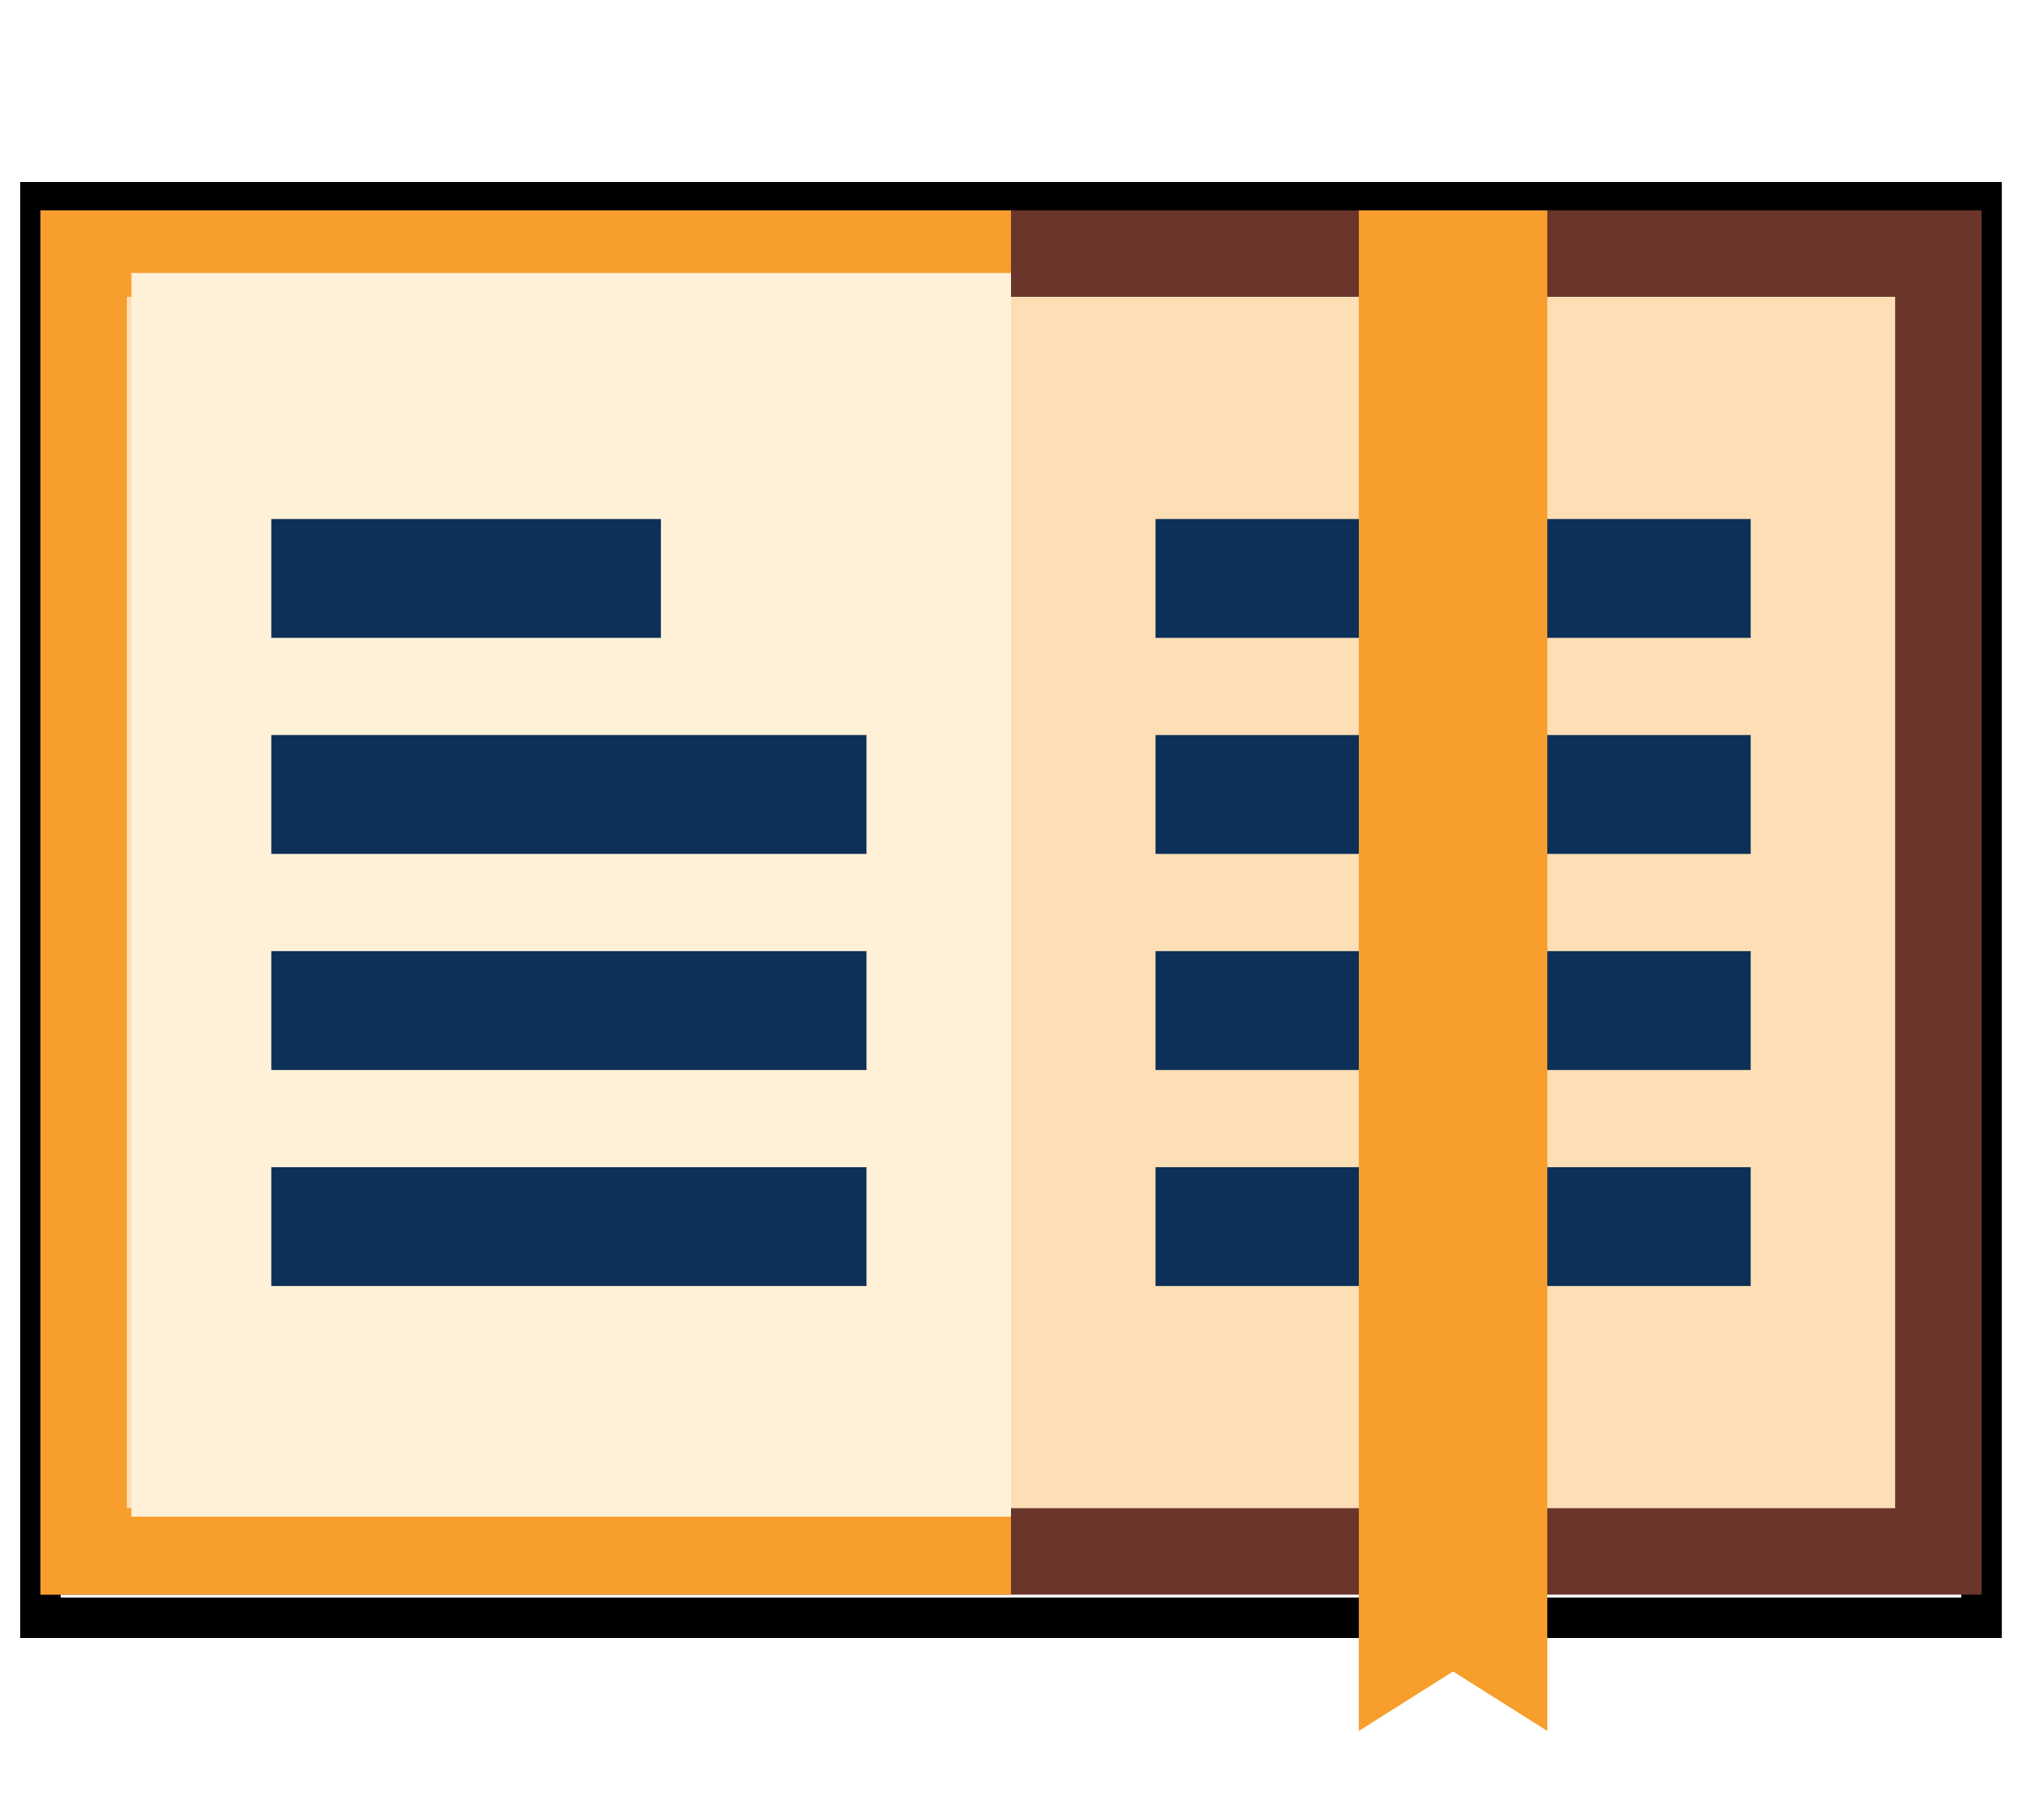
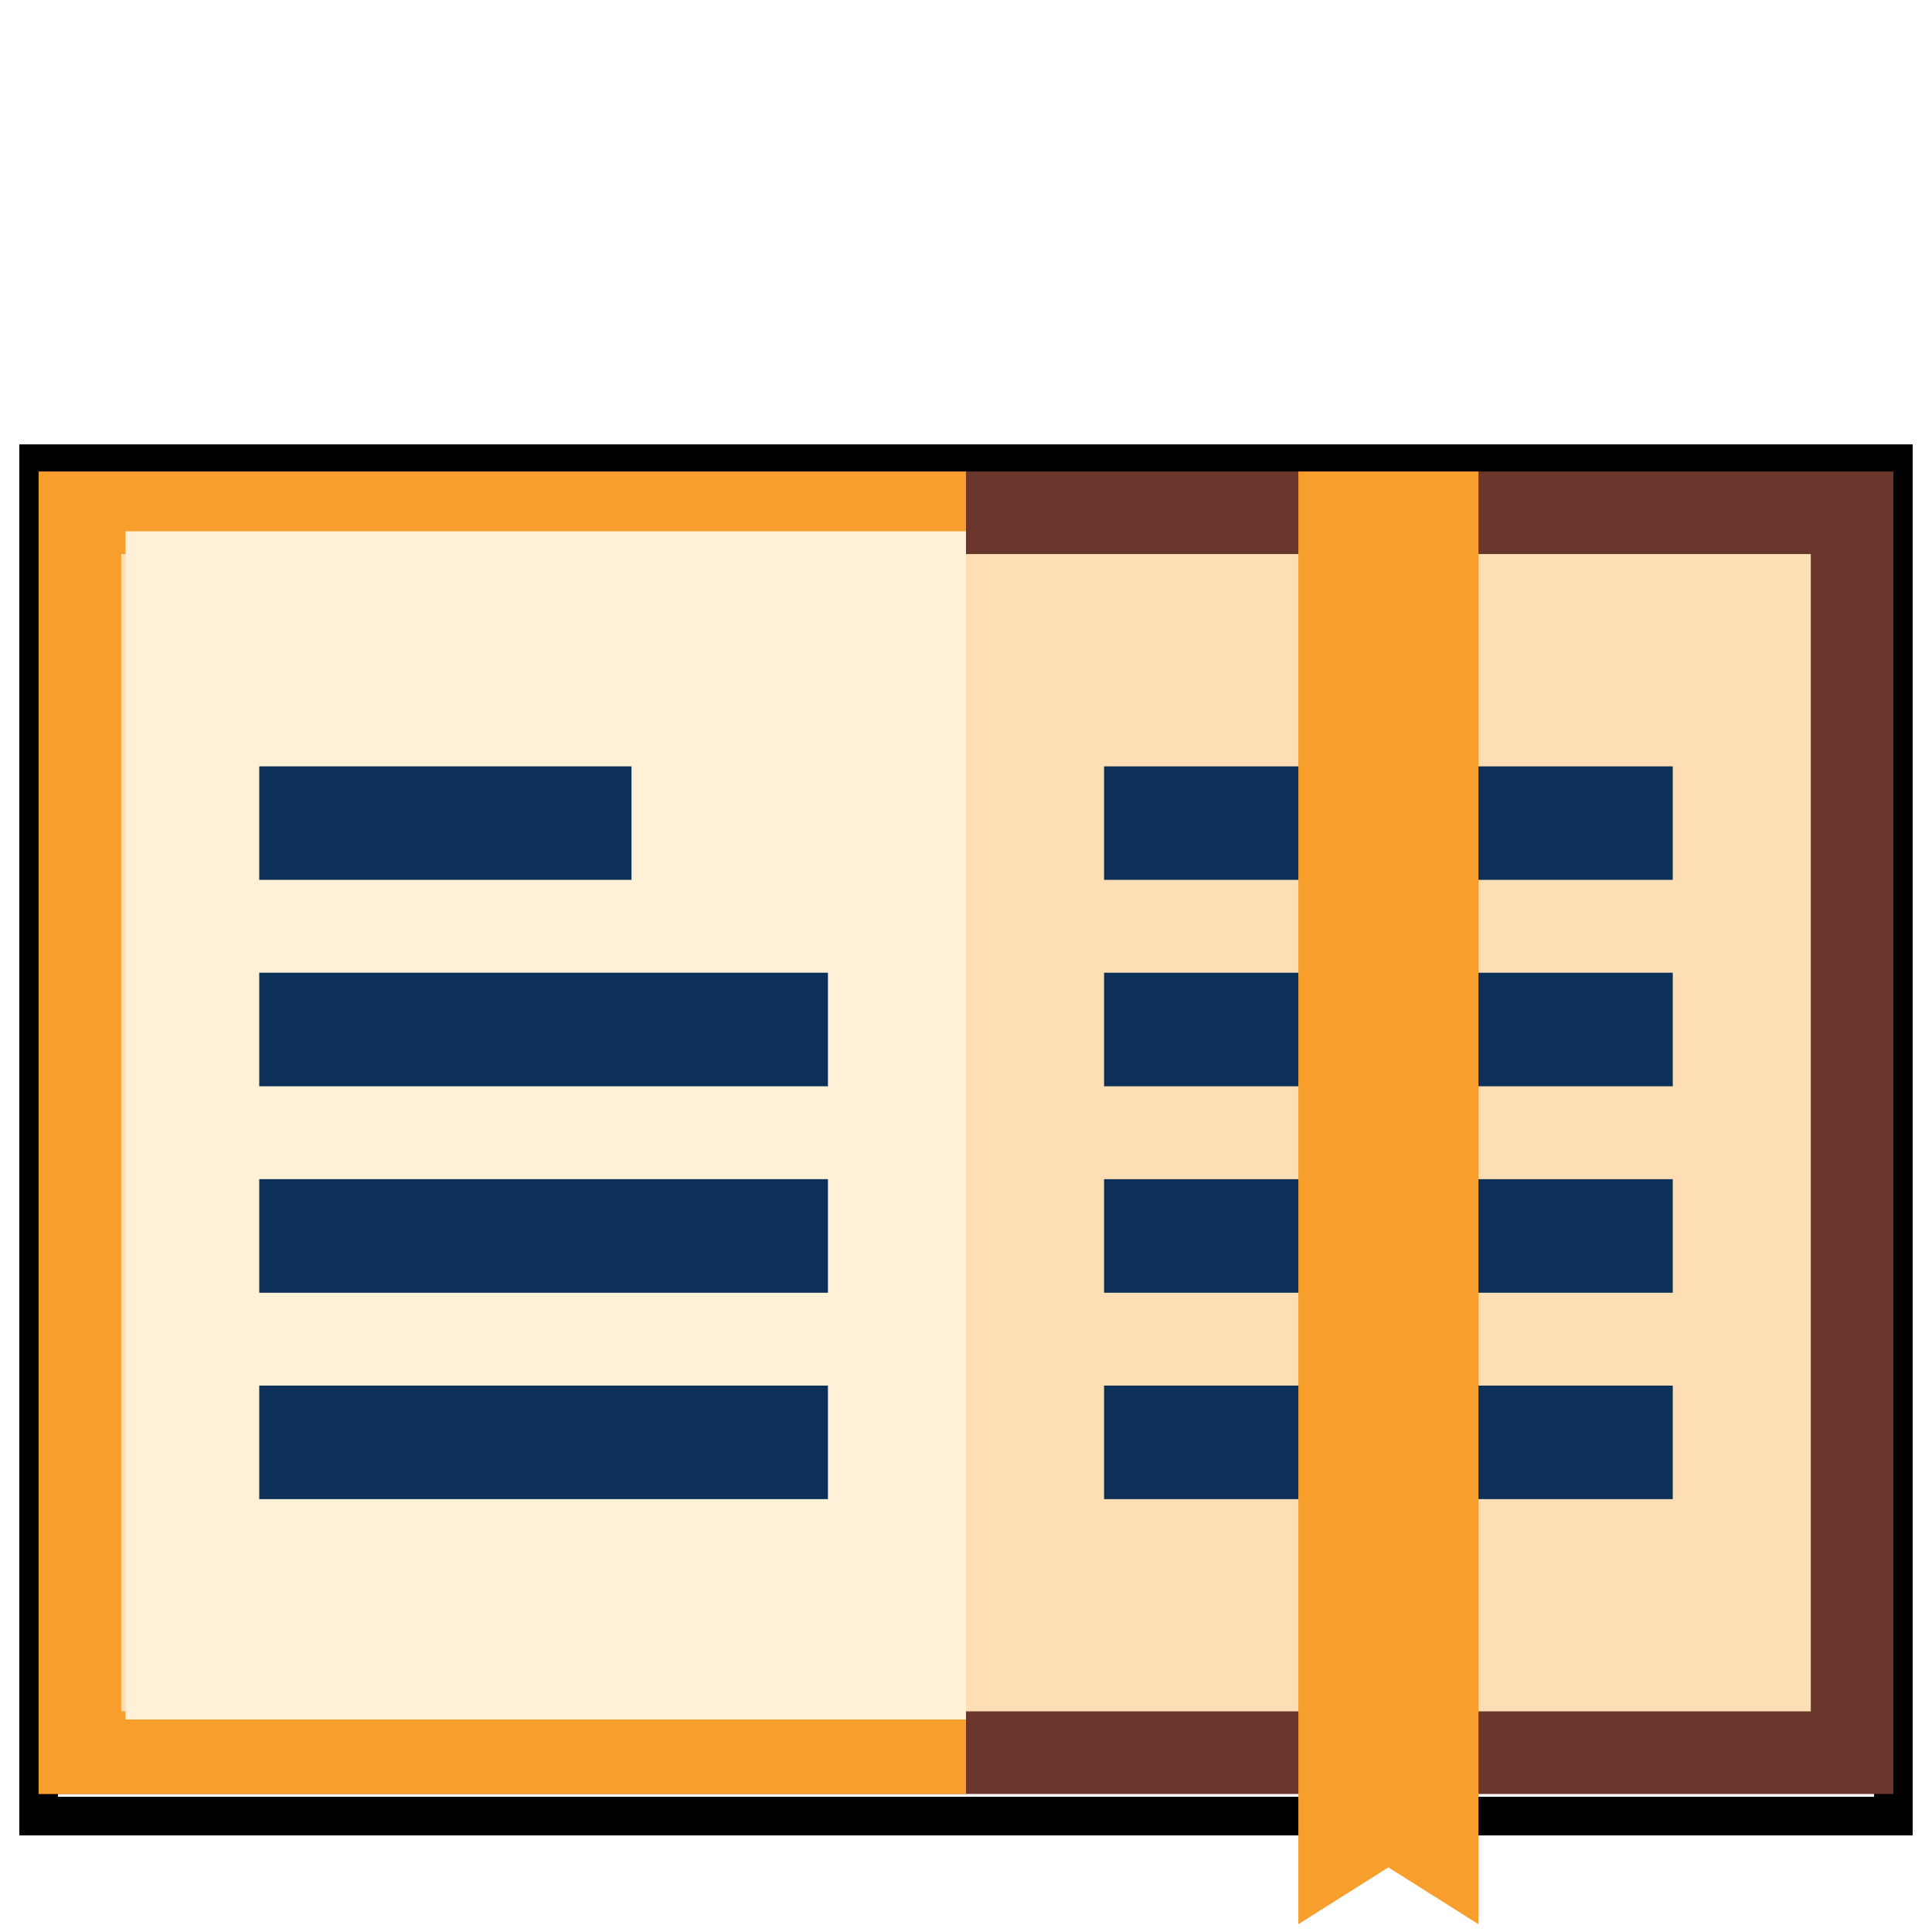
- <svg xmlns="http://www.w3.org/2000/svg" width="50" height="45" viewBox="0 0 50 45" fill="none">
+ <svg xmlns="http://www.w3.org/2000/svg" width="50" height="50" viewBox="0 0 50 36" fill="none">
  <rect x="1" y="5" width="48" height="35" stroke="black" />
  <path d="M49 5.203H1V39.428H49V5.203Z" fill="#6A362C" />
  <path d="M25 5.203H1V39.428H25V5.203Z" fill="#F79E2D" />
  <path d="M46.863 7.339H3.137V37.29H46.863V7.339Z" fill="#FEDFB5" />
  <path d="M25 6.75H3.25V37.5H25V6.75Z" fill="#FFF1D8" />
  <path d="M16.343 12.833H6.709V15.771H16.343V12.833Z" fill="#0C3057" />
  <path d="M21.427 18.174H6.709V21.113H21.427V18.174Z" fill="#0C3057" />
  <path d="M21.427 23.517H6.709V26.456H21.427V23.517Z" fill="#0C3057" />
  <path d="M21.427 28.859H6.709V31.797H21.427V28.859Z" fill="#0C3057" />
  <path d="M43.291 12.833H28.573V15.771H43.291V12.833Z" fill="#0C3057" />
  <path d="M43.291 18.174H28.573V21.113H43.291V18.174Z" fill="#0C3057" />
  <path d="M43.291 23.517H28.573V26.456H43.291V23.517Z" fill="#0C3057" />
  <path d="M43.291 28.859H28.573V31.797H43.291V28.859Z" fill="#0C3057" />
  <path d="M38.262 42.798L35.931 41.328L33.601 42.798V5.203H38.262V42.798Z" fill="#F79E2D" />
</svg>
